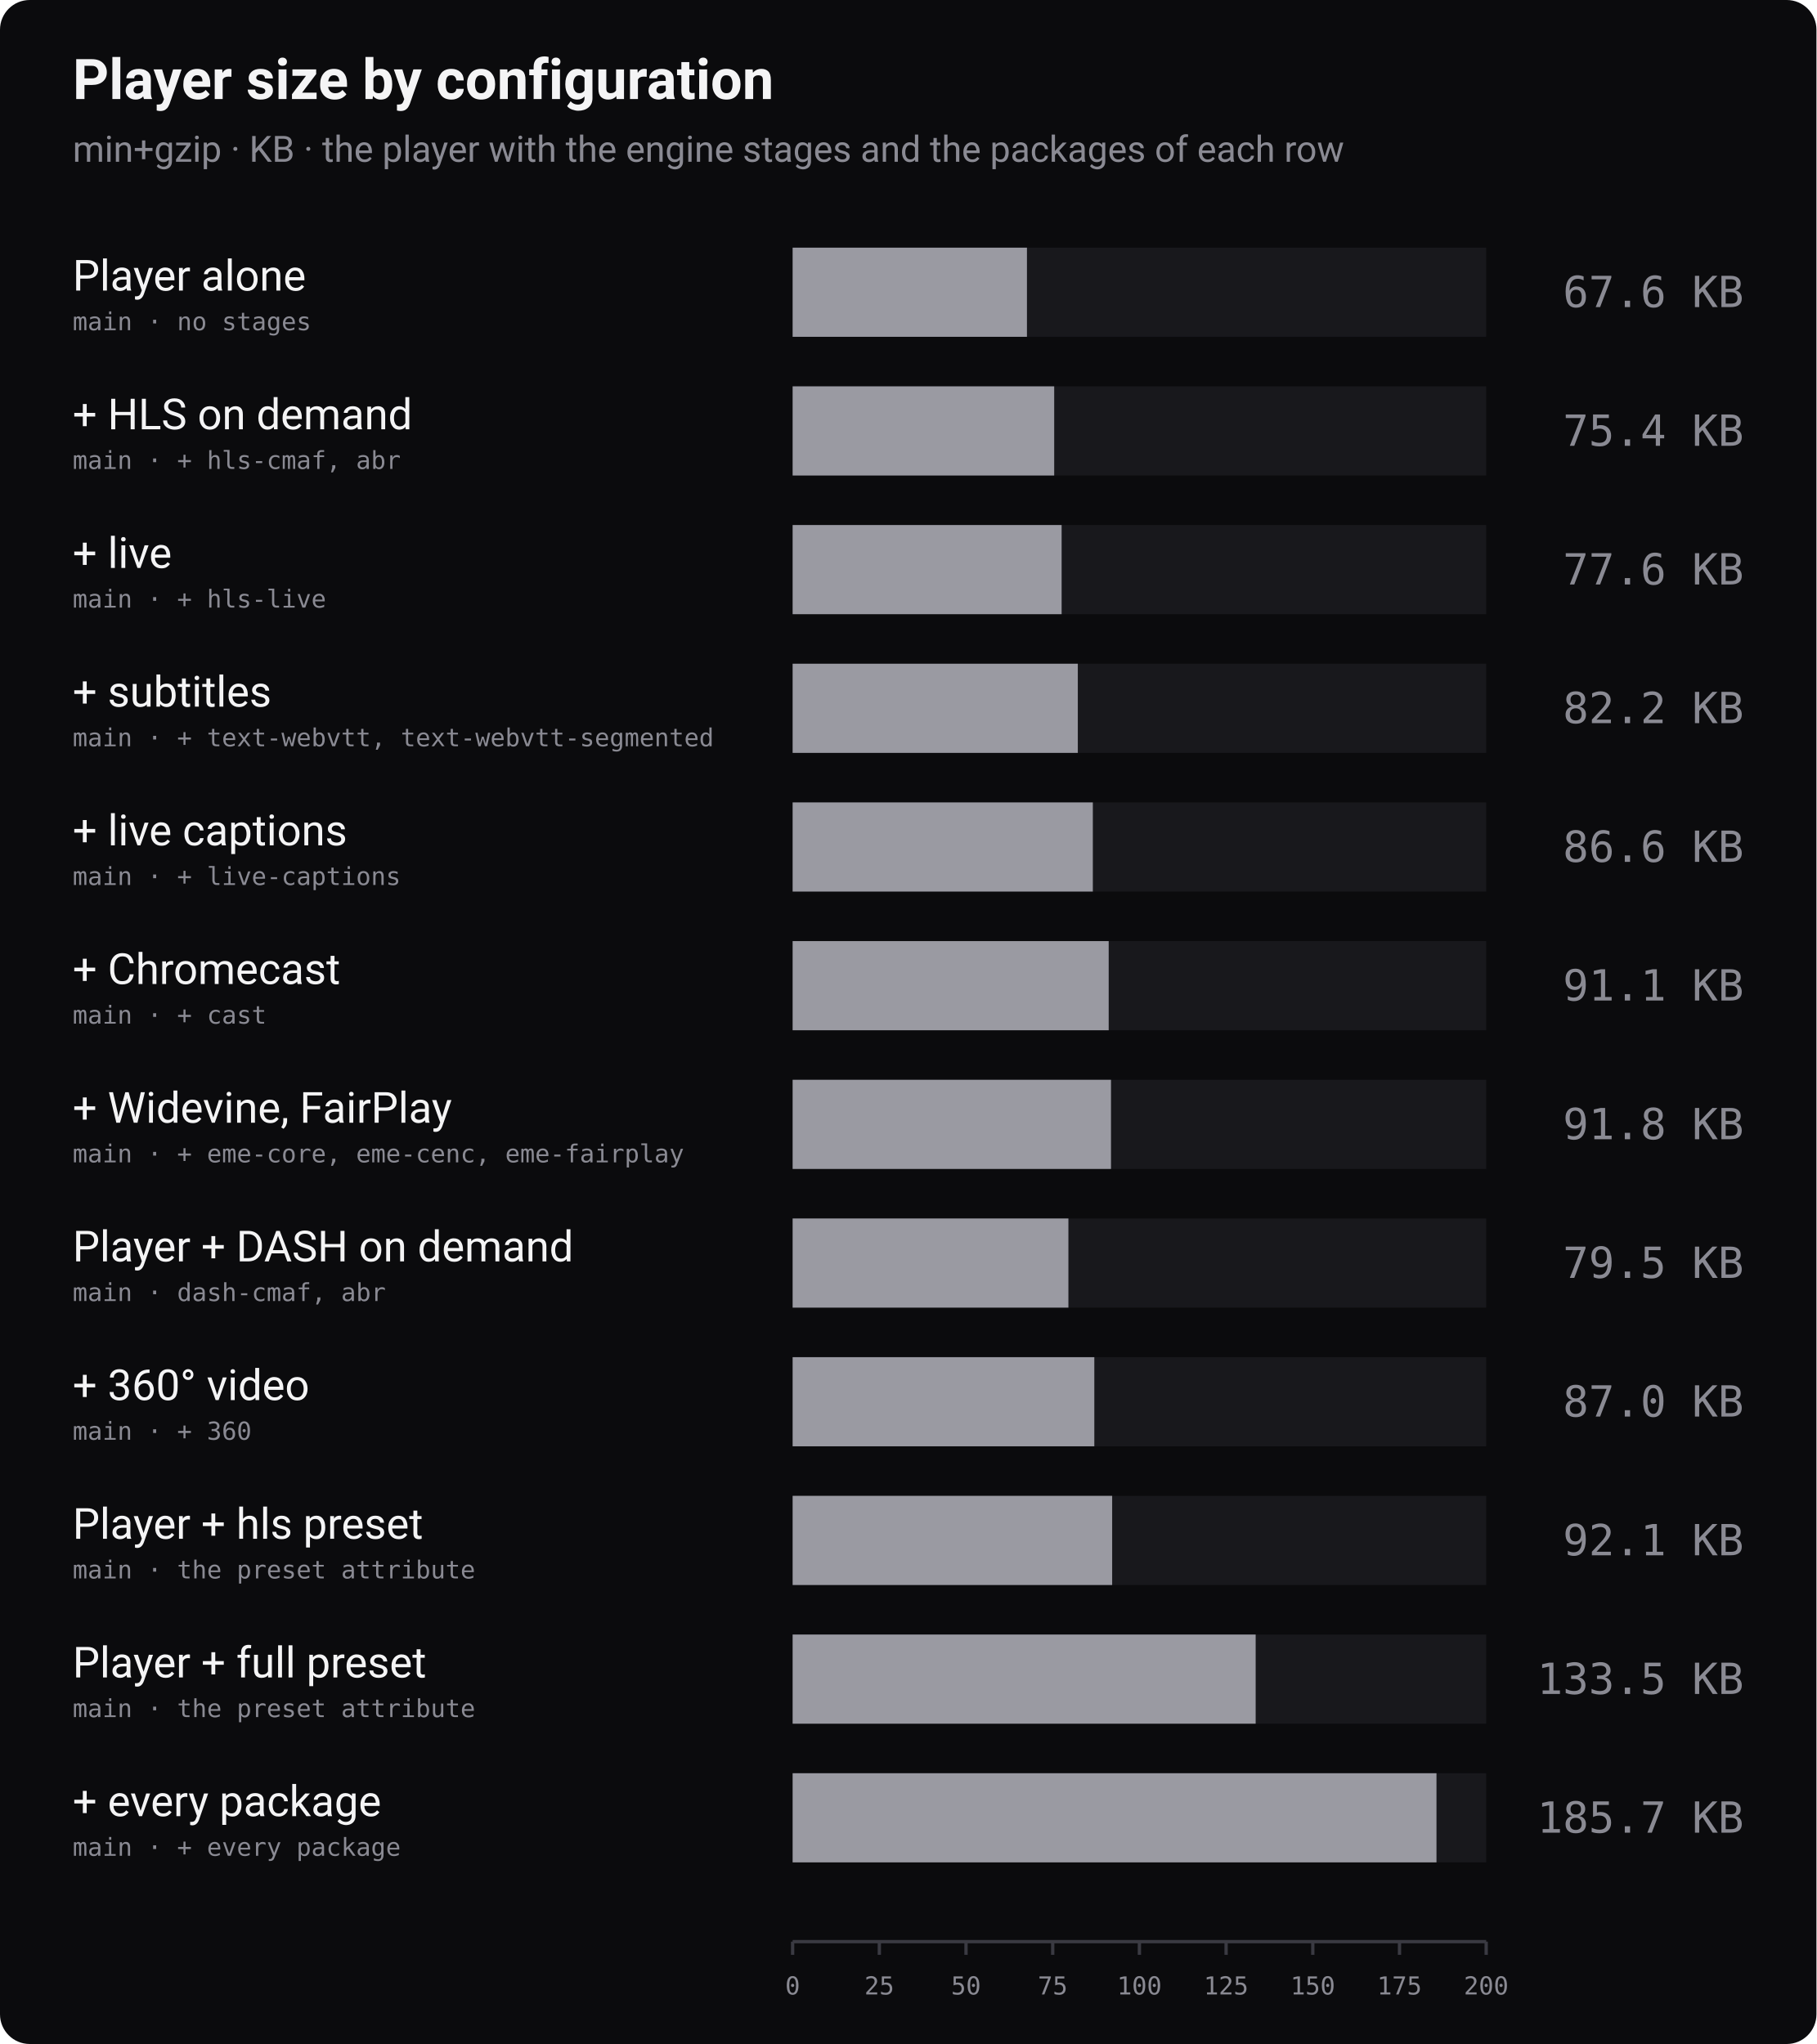
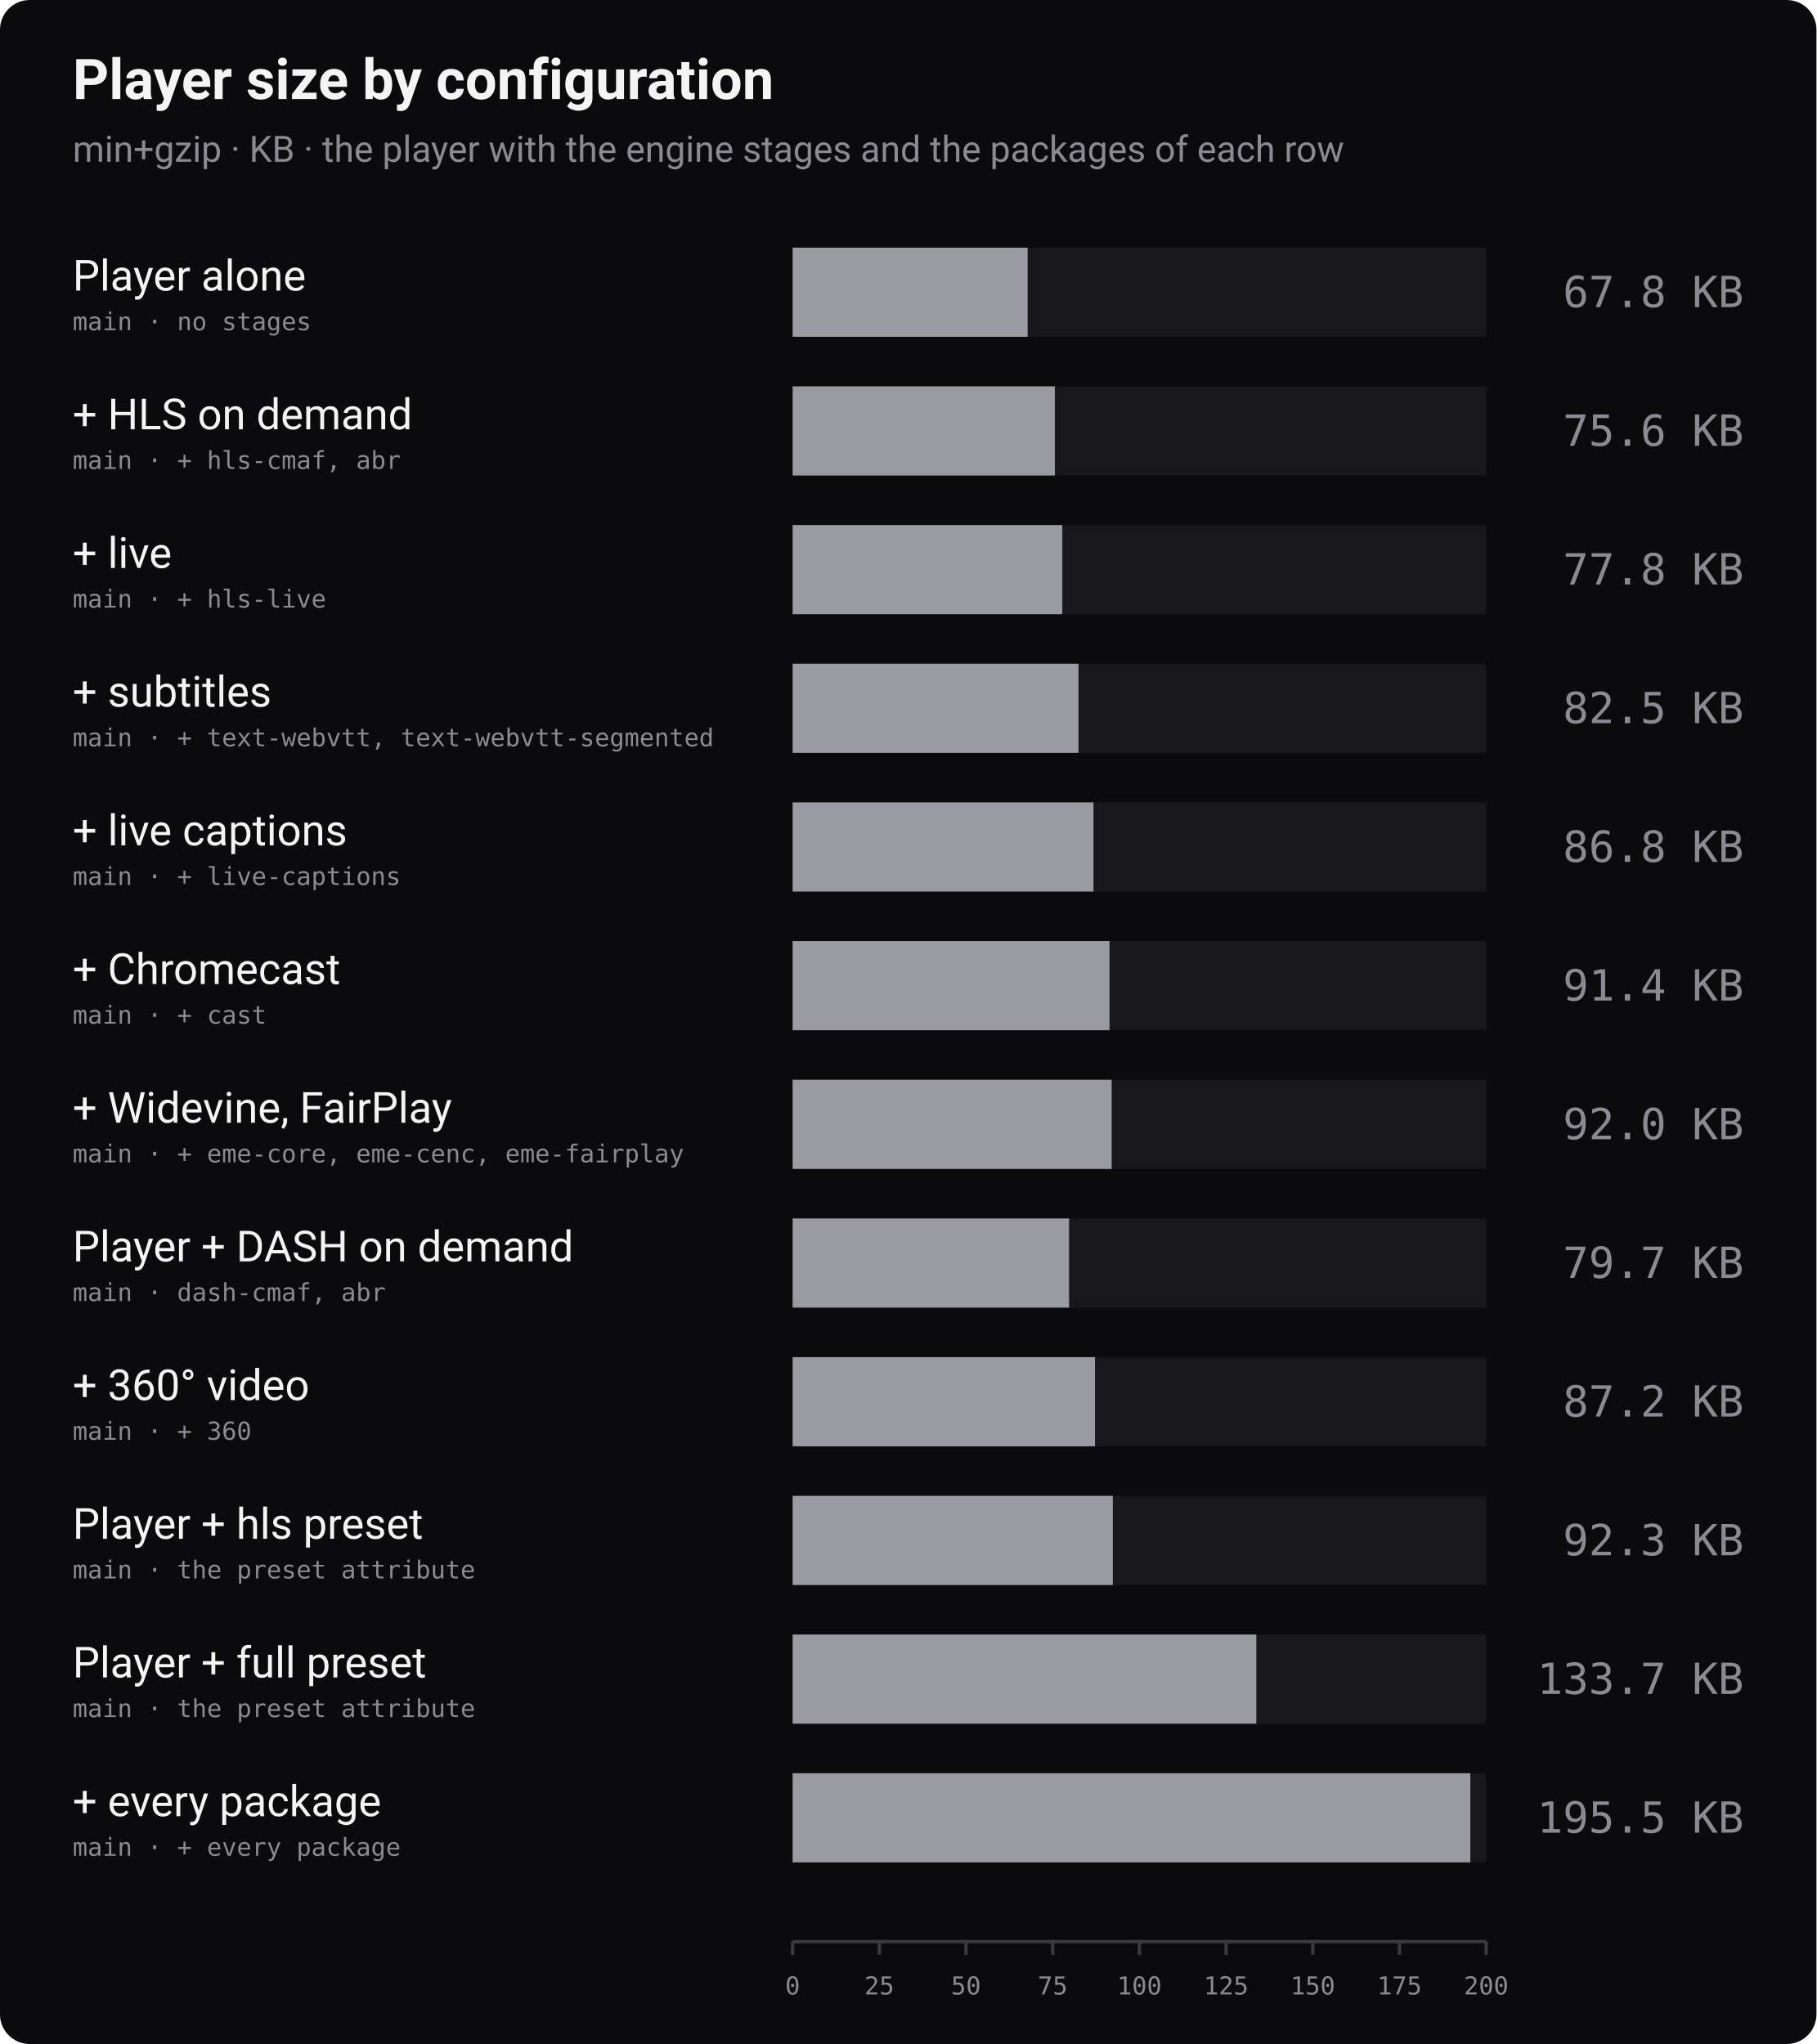
<svg xmlns="http://www.w3.org/2000/svg" width="1100" height="1238" viewBox="0 0 1100 1238" role="img" aria-label="Bundle size of the Mattebox player by the engine stages and packages it is configured with, min+gzip">
  <rect width="1100" height="1238" rx="18" fill="#0b0b0d" />
  <text x="44" y="60" font-family="-apple-system, 'Segoe UI', Roboto, Helvetica, Arial, sans-serif" font-size="34" font-weight="700" fill="#f4f4f5">Player size by configuration</text>
  <text x="44" y="98" font-family="-apple-system, 'Segoe UI', Roboto, Helvetica, Arial, sans-serif" font-size="22" fill="#8a8a93">min+gzip · KB · the player with the engine stages and the packages of each row</text>
  <text x="44" y="176" font-family="-apple-system, 'Segoe UI', Roboto, Helvetica, Arial, sans-serif" font-size="26" font-weight="400" fill="#f4f4f5">Player alone</text>
  <text x="44" y="200" font-family="ui-monospace, 'SF Mono', Menlo, Consolas, monospace" font-size="15" fill="#8a8a93">main · no stages</text>
  <rect x="480" y="150" width="420" height="54" fill="#18181c" />
-   <rect x="480" y="150" width="141.9" height="54" fill="#9a9aa2" />
-   <text x="1056" y="186" text-anchor="end" font-family="ui-monospace, 'SF Mono', Menlo, Consolas, monospace" font-size="26" font-weight="400" fill="#8a8a93">67.6 KB</text>
+   <rect x="480" y="150" width="142.3" height="54" fill="#9a9aa2" />
+   <text x="1056" y="186" text-anchor="end" font-family="ui-monospace, 'SF Mono', Menlo, Consolas, monospace" font-size="26" font-weight="400" fill="#8a8a93">67.8 KB</text>
  <text x="44" y="260" font-family="-apple-system, 'Segoe UI', Roboto, Helvetica, Arial, sans-serif" font-size="26" font-weight="400" fill="#f4f4f5">+ HLS on demand</text>
  <text x="44" y="284" font-family="ui-monospace, 'SF Mono', Menlo, Consolas, monospace" font-size="15" fill="#8a8a93">main · + hls-cmaf, abr</text>
  <rect x="480" y="234" width="420" height="54" fill="#18181c" />
-   <rect x="480" y="234" width="158.4" height="54" fill="#9a9aa2" />
-   <text x="1056" y="270" text-anchor="end" font-family="ui-monospace, 'SF Mono', Menlo, Consolas, monospace" font-size="26" font-weight="400" fill="#8a8a93">75.4 KB</text>
+   <rect x="480" y="234" width="158.8" height="54" fill="#9a9aa2" />
+   <text x="1056" y="270" text-anchor="end" font-family="ui-monospace, 'SF Mono', Menlo, Consolas, monospace" font-size="26" font-weight="400" fill="#8a8a93">75.6 KB</text>
  <text x="44" y="344" font-family="-apple-system, 'Segoe UI', Roboto, Helvetica, Arial, sans-serif" font-size="26" font-weight="400" fill="#f4f4f5">+ live</text>
  <text x="44" y="368" font-family="ui-monospace, 'SF Mono', Menlo, Consolas, monospace" font-size="15" fill="#8a8a93">main · + hls-live</text>
  <rect x="480" y="318" width="420" height="54" fill="#18181c" />
-   <rect x="480" y="318" width="162.9" height="54" fill="#9a9aa2" />
-   <text x="1056" y="354" text-anchor="end" font-family="ui-monospace, 'SF Mono', Menlo, Consolas, monospace" font-size="26" font-weight="400" fill="#8a8a93">77.6 KB</text>
+   <rect x="480" y="318" width="163.3" height="54" fill="#9a9aa2" />
+   <text x="1056" y="354" text-anchor="end" font-family="ui-monospace, 'SF Mono', Menlo, Consolas, monospace" font-size="26" font-weight="400" fill="#8a8a93">77.8 KB</text>
  <text x="44" y="428" font-family="-apple-system, 'Segoe UI', Roboto, Helvetica, Arial, sans-serif" font-size="26" font-weight="400" fill="#f4f4f5">+ subtitles</text>
  <text x="44" y="452" font-family="ui-monospace, 'SF Mono', Menlo, Consolas, monospace" font-size="15" fill="#8a8a93">main · + text-webvtt, text-webvtt-segmented</text>
  <rect x="480" y="402" width="420" height="54" fill="#18181c" />
-   <rect x="480" y="402" width="172.7" height="54" fill="#9a9aa2" />
-   <text x="1056" y="438" text-anchor="end" font-family="ui-monospace, 'SF Mono', Menlo, Consolas, monospace" font-size="26" font-weight="400" fill="#8a8a93">82.2 KB</text>
+   <rect x="480" y="402" width="173.1" height="54" fill="#9a9aa2" />
+   <text x="1056" y="438" text-anchor="end" font-family="ui-monospace, 'SF Mono', Menlo, Consolas, monospace" font-size="26" font-weight="400" fill="#8a8a93">82.5 KB</text>
  <text x="44" y="512" font-family="-apple-system, 'Segoe UI', Roboto, Helvetica, Arial, sans-serif" font-size="26" font-weight="400" fill="#f4f4f5">+ live captions</text>
  <text x="44" y="536" font-family="ui-monospace, 'SF Mono', Menlo, Consolas, monospace" font-size="15" fill="#8a8a93">main · + live-captions</text>
  <rect x="480" y="486" width="420" height="54" fill="#18181c" />
-   <rect x="480" y="486" width="181.8" height="54" fill="#9a9aa2" />
-   <text x="1056" y="522" text-anchor="end" font-family="ui-monospace, 'SF Mono', Menlo, Consolas, monospace" font-size="26" font-weight="400" fill="#8a8a93">86.6 KB</text>
+   <rect x="480" y="486" width="182.2" height="54" fill="#9a9aa2" />
+   <text x="1056" y="522" text-anchor="end" font-family="ui-monospace, 'SF Mono', Menlo, Consolas, monospace" font-size="26" font-weight="400" fill="#8a8a93">86.8 KB</text>
  <text x="44" y="596" font-family="-apple-system, 'Segoe UI', Roboto, Helvetica, Arial, sans-serif" font-size="26" font-weight="400" fill="#f4f4f5">+ Chromecast</text>
  <text x="44" y="620" font-family="ui-monospace, 'SF Mono', Menlo, Consolas, monospace" font-size="15" fill="#8a8a93">main · + cast</text>
  <rect x="480" y="570" width="420" height="54" fill="#18181c" />
-   <rect x="480" y="570" width="191.4" height="54" fill="#9a9aa2" />
-   <text x="1056" y="606" text-anchor="end" font-family="ui-monospace, 'SF Mono', Menlo, Consolas, monospace" font-size="26" font-weight="400" fill="#8a8a93">91.1 KB</text>
+   <rect x="480" y="570" width="191.9" height="54" fill="#9a9aa2" />
+   <text x="1056" y="606" text-anchor="end" font-family="ui-monospace, 'SF Mono', Menlo, Consolas, monospace" font-size="26" font-weight="400" fill="#8a8a93">91.4 KB</text>
  <text x="44" y="680" font-family="-apple-system, 'Segoe UI', Roboto, Helvetica, Arial, sans-serif" font-size="26" font-weight="400" fill="#f4f4f5">+ Widevine, FairPlay</text>
  <text x="44" y="704" font-family="ui-monospace, 'SF Mono', Menlo, Consolas, monospace" font-size="15" fill="#8a8a93">main · + eme-core, eme-cenc, eme-fairplay</text>
  <rect x="480" y="654" width="420" height="54" fill="#18181c" />
-   <rect x="480" y="654" width="192.8" height="54" fill="#9a9aa2" />
-   <text x="1056" y="690" text-anchor="end" font-family="ui-monospace, 'SF Mono', Menlo, Consolas, monospace" font-size="26" font-weight="400" fill="#8a8a93">91.8 KB</text>
+   <rect x="480" y="654" width="193.2" height="54" fill="#9a9aa2" />
+   <text x="1056" y="690" text-anchor="end" font-family="ui-monospace, 'SF Mono', Menlo, Consolas, monospace" font-size="26" font-weight="400" fill="#8a8a93">92.0 KB</text>
  <text x="44" y="764" font-family="-apple-system, 'Segoe UI', Roboto, Helvetica, Arial, sans-serif" font-size="26" font-weight="400" fill="#f4f4f5">Player + DASH on demand</text>
  <text x="44" y="788" font-family="ui-monospace, 'SF Mono', Menlo, Consolas, monospace" font-size="15" fill="#8a8a93">main · dash-cmaf, abr</text>
  <rect x="480" y="738" width="420" height="54" fill="#18181c" />
-   <rect x="480" y="738" width="167.0" height="54" fill="#9a9aa2" />
-   <text x="1056" y="774" text-anchor="end" font-family="ui-monospace, 'SF Mono', Menlo, Consolas, monospace" font-size="26" font-weight="400" fill="#8a8a93">79.5 KB</text>
+   <rect x="480" y="738" width="167.4" height="54" fill="#9a9aa2" />
+   <text x="1056" y="774" text-anchor="end" font-family="ui-monospace, 'SF Mono', Menlo, Consolas, monospace" font-size="26" font-weight="400" fill="#8a8a93">79.7 KB</text>
  <text x="44" y="848" font-family="-apple-system, 'Segoe UI', Roboto, Helvetica, Arial, sans-serif" font-size="26" font-weight="400" fill="#f4f4f5">+ 360° video</text>
  <text x="44" y="872" font-family="ui-monospace, 'SF Mono', Menlo, Consolas, monospace" font-size="15" fill="#8a8a93">main · + 360</text>
  <rect x="480" y="822" width="420" height="54" fill="#18181c" />
-   <rect x="480" y="822" width="182.7" height="54" fill="#9a9aa2" />
-   <text x="1056" y="858" text-anchor="end" font-family="ui-monospace, 'SF Mono', Menlo, Consolas, monospace" font-size="26" font-weight="400" fill="#8a8a93">87.0 KB</text>
+   <rect x="480" y="822" width="183.1" height="54" fill="#9a9aa2" />
+   <text x="1056" y="858" text-anchor="end" font-family="ui-monospace, 'SF Mono', Menlo, Consolas, monospace" font-size="26" font-weight="400" fill="#8a8a93">87.2 KB</text>
  <text x="44" y="932" font-family="-apple-system, 'Segoe UI', Roboto, Helvetica, Arial, sans-serif" font-size="26" font-weight="400" fill="#f4f4f5">Player + hls preset</text>
  <text x="44" y="956" font-family="ui-monospace, 'SF Mono', Menlo, Consolas, monospace" font-size="15" fill="#8a8a93">main · the preset attribute</text>
  <rect x="480" y="906" width="420" height="54" fill="#18181c" />
-   <rect x="480" y="906" width="193.5" height="54" fill="#9a9aa2" />
-   <text x="1056" y="942" text-anchor="end" font-family="ui-monospace, 'SF Mono', Menlo, Consolas, monospace" font-size="26" font-weight="400" fill="#8a8a93">92.1 KB</text>
+   <rect x="480" y="906" width="193.9" height="54" fill="#9a9aa2" />
+   <text x="1056" y="942" text-anchor="end" font-family="ui-monospace, 'SF Mono', Menlo, Consolas, monospace" font-size="26" font-weight="400" fill="#8a8a93">92.3 KB</text>
  <text x="44" y="1016" font-family="-apple-system, 'Segoe UI', Roboto, Helvetica, Arial, sans-serif" font-size="26" font-weight="400" fill="#f4f4f5">Player + full preset</text>
  <text x="44" y="1040" font-family="ui-monospace, 'SF Mono', Menlo, Consolas, monospace" font-size="15" fill="#8a8a93">main · the preset attribute</text>
  <rect x="480" y="990" width="420" height="54" fill="#18181c" />
-   <rect x="480" y="990" width="280.4" height="54" fill="#9a9aa2" />
-   <text x="1056" y="1026" text-anchor="end" font-family="ui-monospace, 'SF Mono', Menlo, Consolas, monospace" font-size="26" font-weight="400" fill="#8a8a93">133.5 KB</text>
+   <rect x="480" y="990" width="280.8" height="54" fill="#9a9aa2" />
+   <text x="1056" y="1026" text-anchor="end" font-family="ui-monospace, 'SF Mono', Menlo, Consolas, monospace" font-size="26" font-weight="400" fill="#8a8a93">133.7 KB</text>
  <text x="44" y="1100" font-family="-apple-system, 'Segoe UI', Roboto, Helvetica, Arial, sans-serif" font-size="26" font-weight="400" fill="#f4f4f5">+ every package</text>
  <text x="44" y="1124" font-family="ui-monospace, 'SF Mono', Menlo, Consolas, monospace" font-size="15" fill="#8a8a93">main · + every package</text>
  <rect x="480" y="1074" width="420" height="54" fill="#18181c" />
-   <rect x="480" y="1074" width="389.9" height="54" fill="#9a9aa2" />
-   <text x="1056" y="1110" text-anchor="end" font-family="ui-monospace, 'SF Mono', Menlo, Consolas, monospace" font-size="26" font-weight="400" fill="#8a8a93">185.7 KB</text>
+   <rect x="480" y="1074" width="410.4" height="54" fill="#9a9aa2" />
+   <text x="1056" y="1110" text-anchor="end" font-family="ui-monospace, 'SF Mono', Menlo, Consolas, monospace" font-size="26" font-weight="400" fill="#8a8a93">195.5 KB</text>
  <line x1="480" y1="1176" x2="900" y2="1176" stroke="#3a3a42" stroke-width="2" />
  <line x1="480.0" y1="1176" x2="480.0" y2="1184" stroke="#3a3a42" stroke-width="2" />
  <text x="480.0" y="1208" text-anchor="middle" font-family="ui-monospace, 'SF Mono', Menlo, Consolas, monospace" font-size="15" fill="#8a8a93">0</text>
  <line x1="532.5" y1="1176" x2="532.5" y2="1184" stroke="#3a3a42" stroke-width="2" />
  <text x="532.5" y="1208" text-anchor="middle" font-family="ui-monospace, 'SF Mono', Menlo, Consolas, monospace" font-size="15" fill="#8a8a93">25</text>
  <line x1="585.0" y1="1176" x2="585.0" y2="1184" stroke="#3a3a42" stroke-width="2" />
  <text x="585.0" y="1208" text-anchor="middle" font-family="ui-monospace, 'SF Mono', Menlo, Consolas, monospace" font-size="15" fill="#8a8a93">50</text>
  <line x1="637.5" y1="1176" x2="637.5" y2="1184" stroke="#3a3a42" stroke-width="2" />
  <text x="637.5" y="1208" text-anchor="middle" font-family="ui-monospace, 'SF Mono', Menlo, Consolas, monospace" font-size="15" fill="#8a8a93">75</text>
  <line x1="690.0" y1="1176" x2="690.0" y2="1184" stroke="#3a3a42" stroke-width="2" />
  <text x="690.0" y="1208" text-anchor="middle" font-family="ui-monospace, 'SF Mono', Menlo, Consolas, monospace" font-size="15" fill="#8a8a93">100</text>
  <line x1="742.5" y1="1176" x2="742.5" y2="1184" stroke="#3a3a42" stroke-width="2" />
  <text x="742.5" y="1208" text-anchor="middle" font-family="ui-monospace, 'SF Mono', Menlo, Consolas, monospace" font-size="15" fill="#8a8a93">125</text>
  <line x1="795.0" y1="1176" x2="795.0" y2="1184" stroke="#3a3a42" stroke-width="2" />
  <text x="795.0" y="1208" text-anchor="middle" font-family="ui-monospace, 'SF Mono', Menlo, Consolas, monospace" font-size="15" fill="#8a8a93">150</text>
  <line x1="847.5" y1="1176" x2="847.5" y2="1184" stroke="#3a3a42" stroke-width="2" />
  <text x="847.5" y="1208" text-anchor="middle" font-family="ui-monospace, 'SF Mono', Menlo, Consolas, monospace" font-size="15" fill="#8a8a93">175</text>
  <line x1="900.0" y1="1176" x2="900.0" y2="1184" stroke="#3a3a42" stroke-width="2" />
  <text x="900.0" y="1208" text-anchor="middle" font-family="ui-monospace, 'SF Mono', Menlo, Consolas, monospace" font-size="15" fill="#8a8a93">200</text>
</svg>
